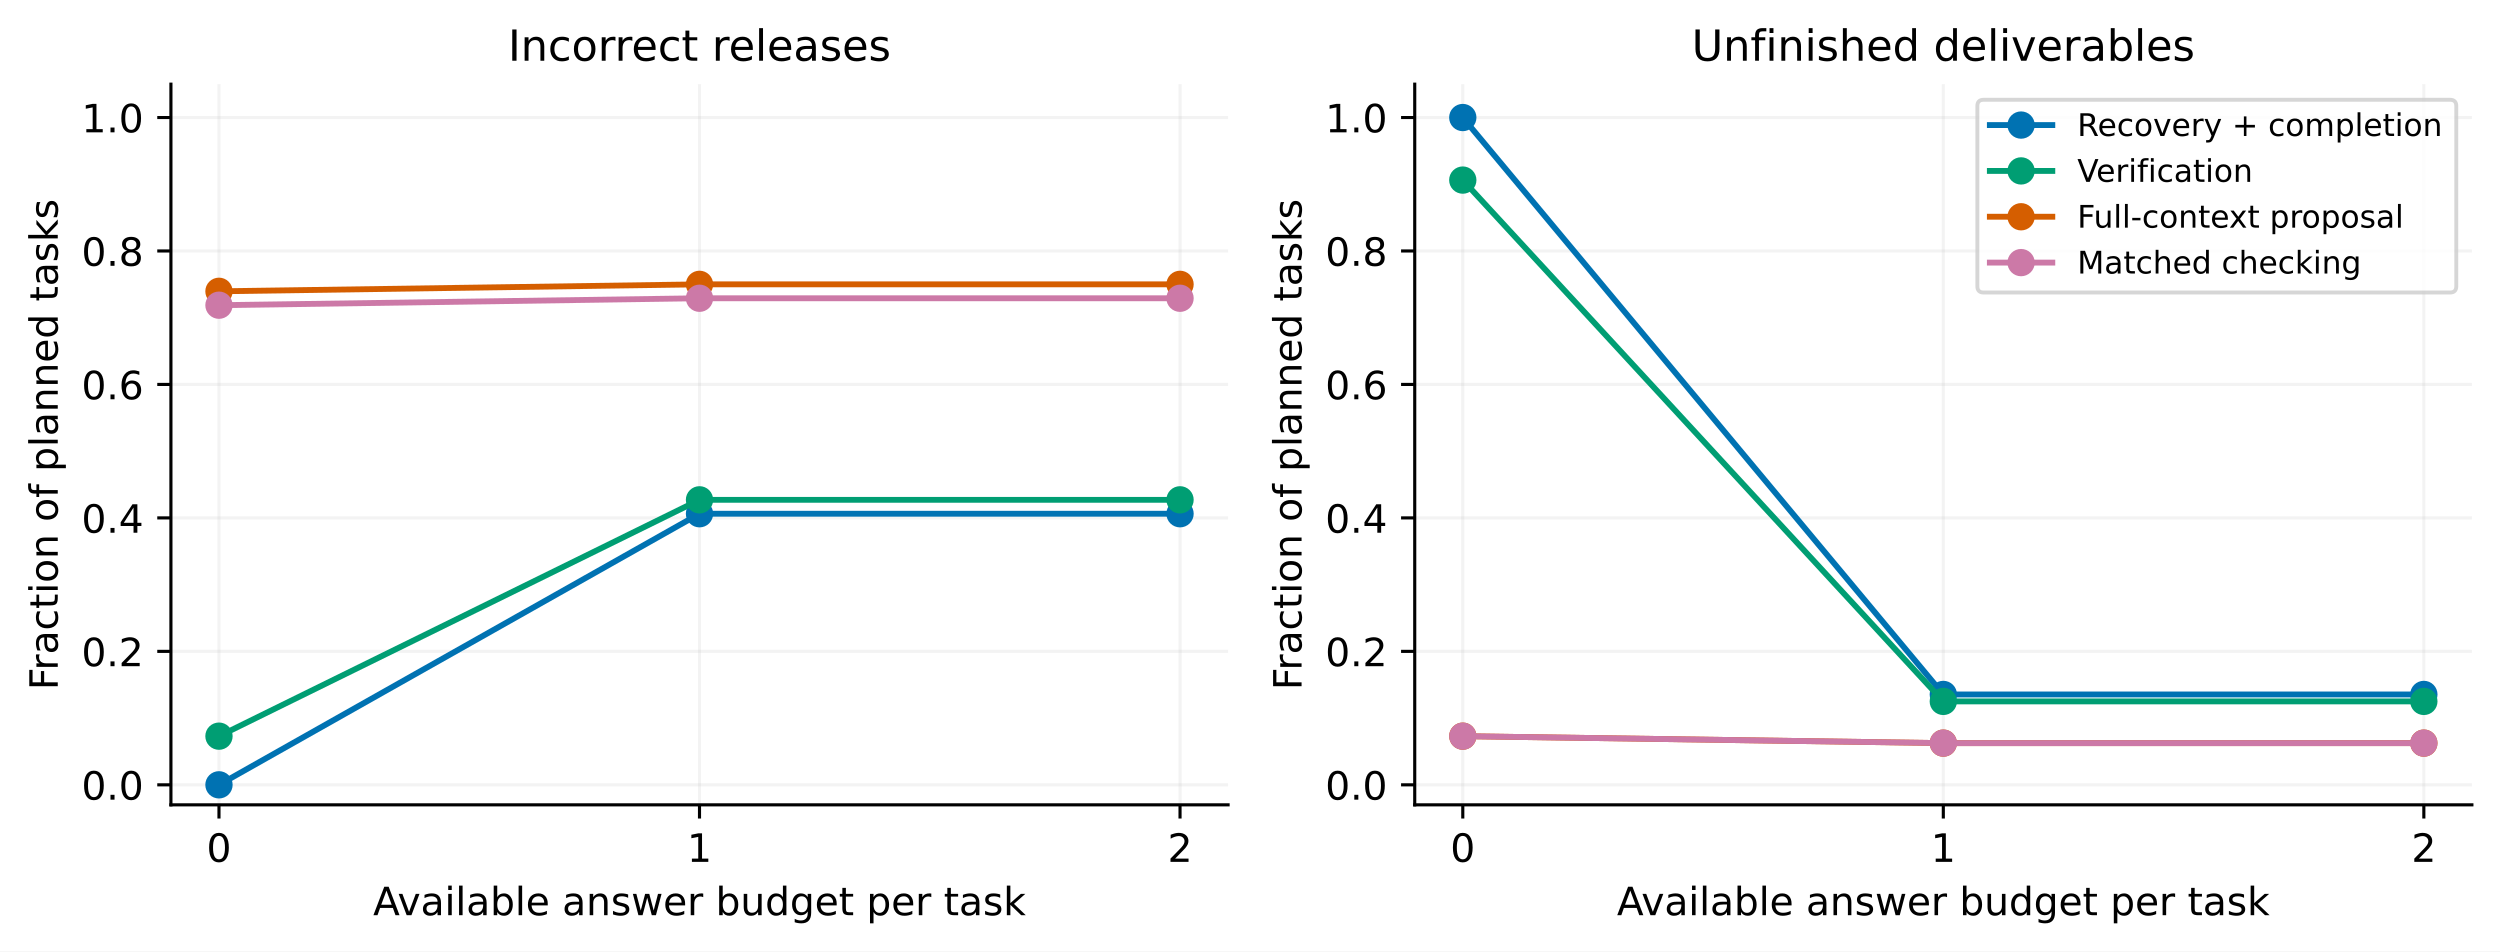
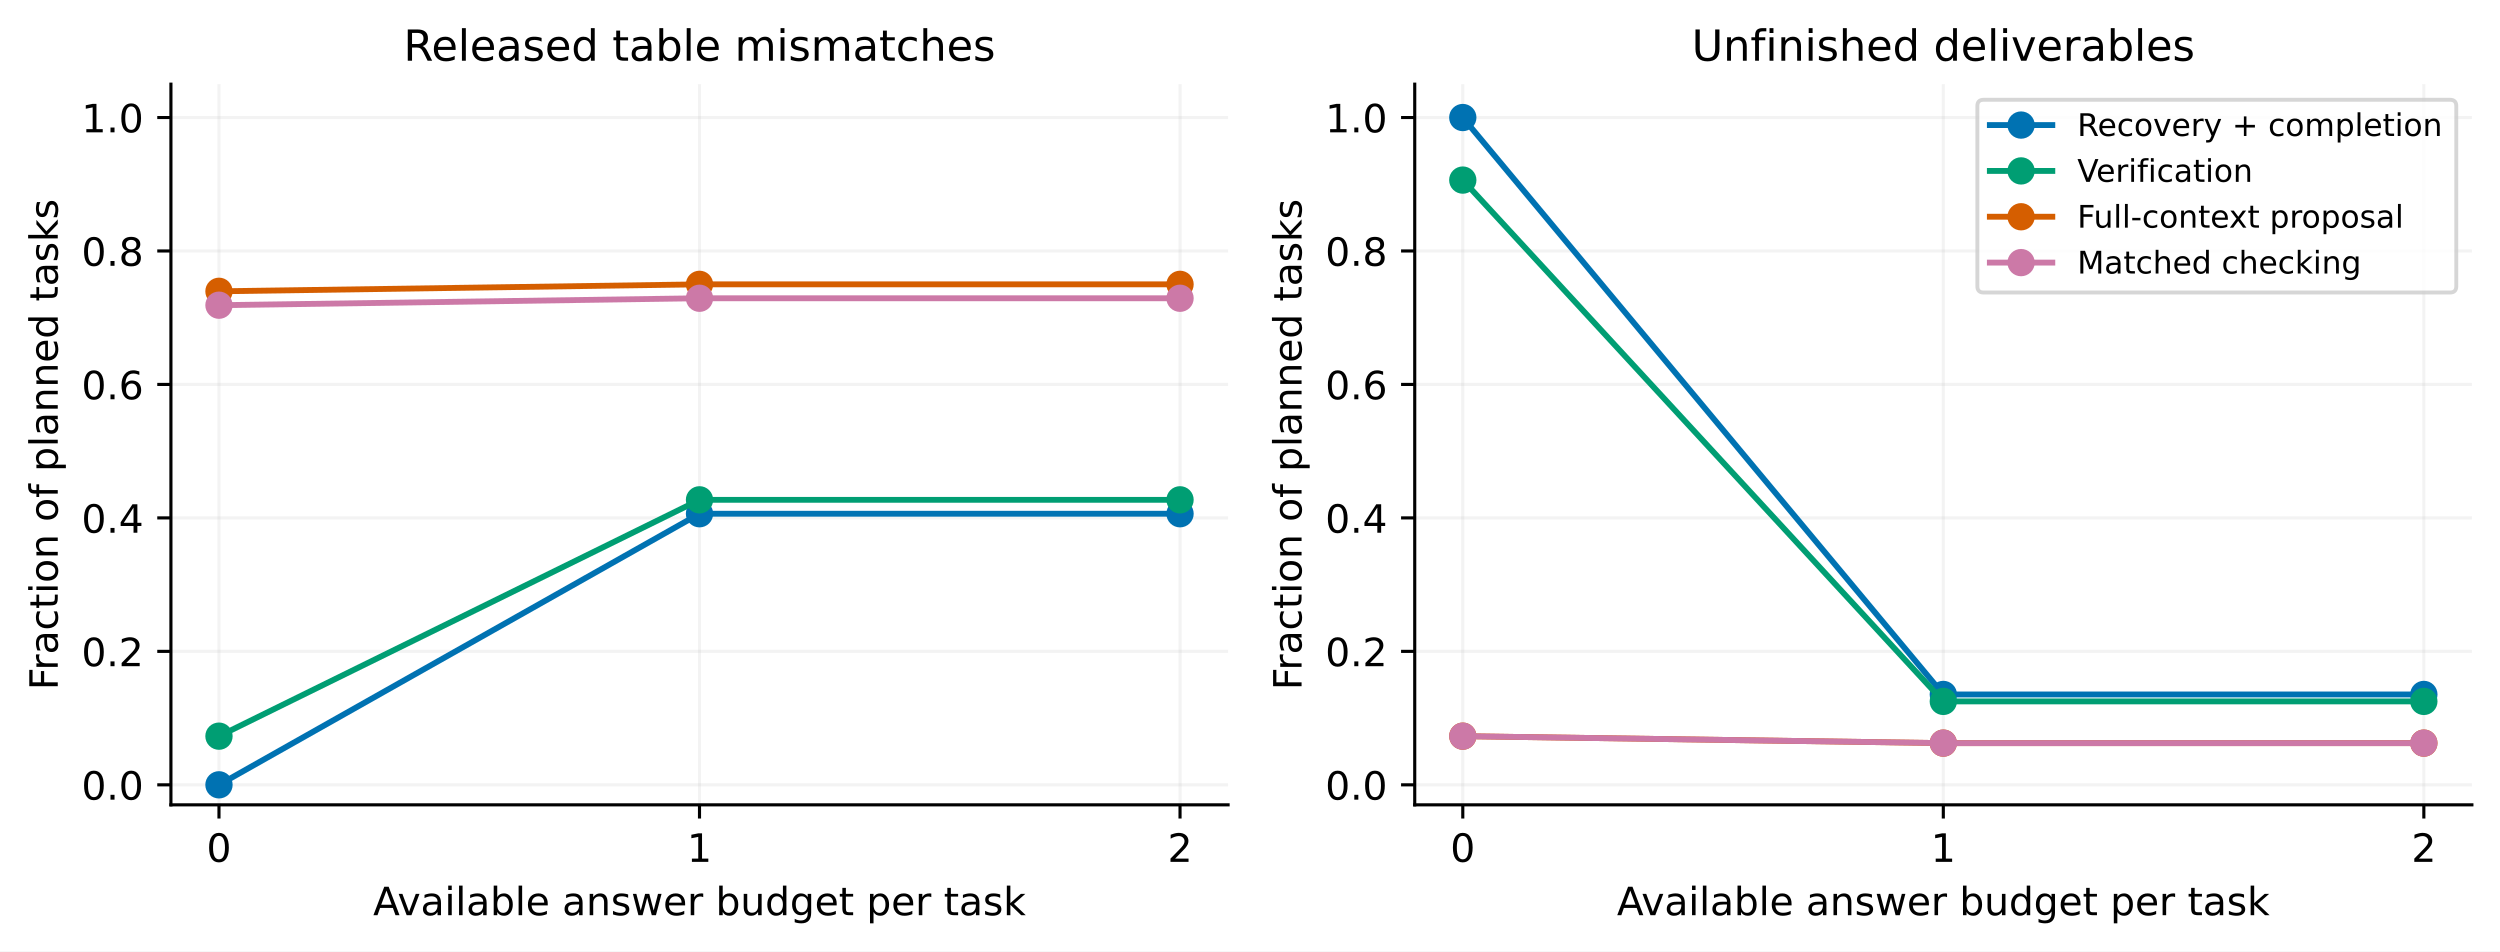
<svg xmlns="http://www.w3.org/2000/svg" xmlns:xlink="http://www.w3.org/1999/xlink" height="243.715pt" version="1.1" viewBox="0 0 640.371 243.715" width="640.371pt">
  <defs>
    <style type="text/css">
*{stroke-linecap:butt;stroke-linejoin:round;}
  </style>
  </defs>
  <g id="figure_1">
    <g id="patch_1">
      <path d="M 0 243.715 L 640.371 243.715 L 640.371 0 L 0 0 z " style="fill:#ffffff;" />
    </g>
    <g id="axes_1">
      <g id="patch_2">
        <path d="M 43.781 206.158 L 314.571 206.158 L 314.571 21.558 L 43.781 21.558 z " style="fill:#ffffff;" />
      </g>
      <g id="matplotlib.axis_1">
        <g id="xtick_1">
          <g id="line2d_1">
-             <path clip-path="url(#p5dfcad010c)" d="M 56.09 206.158 L 56.09 21.558 " style="fill:none;stroke:#b0b0b0;stroke-linecap:square;stroke-opacity:0.15;stroke-width:0.8;" />
+             <path clip-path="url(#p8fdb9da55d)" d="M 56.09 206.158 L 56.09 21.558 " style="fill:none;stroke:#b0b0b0;stroke-linecap:square;stroke-opacity:0.15;stroke-width:0.8;" />
          </g>
          <g id="line2d_2">
            <defs>
-               <path d="M 0 0 L 0 3.5 " id="m96db3d0090" style="stroke:#000000;stroke-width:0.8;" />
+               <path d="M 0 0 L 0 3.5 " id="m659e47e050" style="stroke:#000000;stroke-width:0.8;" />
            </defs>
            <g>
-               <use style="stroke:#000000;stroke-width:0.8;" x="56.09" xlink:href="#m96db3d0090" y="206.158" />
+               <use style="stroke:#000000;stroke-width:0.8;" x="56.09" xlink:href="#m659e47e050" y="206.158" />
            </g>
          </g>
          <g id="text_1">
            <text style="font-family:DejaVu Sans;font-size:10px;font-style:normal;font-weight:normal;text-anchor:middle;" transform="rotate(-0, 56.08989, 220.7567)" x="56.09" y="220.757">0</text>
          </g>
        </g>
        <g id="xtick_2">
          <g id="line2d_3">
-             <path clip-path="url(#p5dfcad010c)" d="M 179.176 206.158 L 179.176 21.558 " style="fill:none;stroke:#b0b0b0;stroke-linecap:square;stroke-opacity:0.15;stroke-width:0.8;" />
+             <path clip-path="url(#p8fdb9da55d)" d="M 179.176 206.158 L 179.176 21.558 " style="fill:none;stroke:#b0b0b0;stroke-linecap:square;stroke-opacity:0.15;stroke-width:0.8;" />
          </g>
          <g id="line2d_4">
            <g>
-               <use style="stroke:#000000;stroke-width:0.8;" x="179.176" xlink:href="#m96db3d0090" y="206.158" />
+               <use style="stroke:#000000;stroke-width:0.8;" x="179.176" xlink:href="#m659e47e050" y="206.158" />
            </g>
          </g>
          <g id="text_2">
            <text style="font-family:DejaVu Sans;font-size:10px;font-style:normal;font-weight:normal;text-anchor:middle;" transform="rotate(-0, 179.1763, 220.7567)" x="179.176" y="220.757">1</text>
          </g>
        </g>
        <g id="xtick_3">
          <g id="line2d_5">
-             <path clip-path="url(#p5dfcad010c)" d="M 302.263 206.158 L 302.263 21.558 " style="fill:none;stroke:#b0b0b0;stroke-linecap:square;stroke-opacity:0.15;stroke-width:0.8;" />
+             <path clip-path="url(#p8fdb9da55d)" d="M 302.263 206.158 L 302.263 21.558 " style="fill:none;stroke:#b0b0b0;stroke-linecap:square;stroke-opacity:0.15;stroke-width:0.8;" />
          </g>
          <g id="line2d_6">
            <g>
-               <use style="stroke:#000000;stroke-width:0.8;" x="302.263" xlink:href="#m96db3d0090" y="206.158" />
+               <use style="stroke:#000000;stroke-width:0.8;" x="302.263" xlink:href="#m659e47e050" y="206.158" />
            </g>
          </g>
          <g id="text_3">
            <text style="font-family:DejaVu Sans;font-size:10px;font-style:normal;font-weight:normal;text-anchor:middle;" transform="rotate(-0, 302.2626, 220.7567)" x="302.263" y="220.757">2</text>
          </g>
        </g>
        <g id="text_4">
          <text style="font-family:DejaVu Sans;font-size:10px;font-style:normal;font-weight:normal;text-anchor:middle;" transform="rotate(-0, 179.1763, 234.4348)" x="179.176" y="234.435">Available answer budget per task</text>
        </g>
      </g>
      <g id="matplotlib.axis_2">
        <g id="ytick_1">
          <g id="line2d_7">
-             <path clip-path="url(#p5dfcad010c)" d="M 43.781 201.031 L 314.571 201.031 " style="fill:none;stroke:#b0b0b0;stroke-linecap:square;stroke-opacity:0.15;stroke-width:0.8;" />
+             <path clip-path="url(#p8fdb9da55d)" d="M 43.781 201.031 L 314.571 201.031 " style="fill:none;stroke:#b0b0b0;stroke-linecap:square;stroke-opacity:0.15;stroke-width:0.8;" />
          </g>
          <g id="line2d_8">
            <defs>
-               <path d="M 0 0 L -3.5 0 " id="mb70f0e104d" style="stroke:#000000;stroke-width:0.8;" />
+               <path d="M 0 0 L -3.5 0 " id="m244838b34c" style="stroke:#000000;stroke-width:0.8;" />
            </defs>
            <g>
-               <use style="stroke:#000000;stroke-width:0.8;" x="43.781" xlink:href="#mb70f0e104d" y="201.031" />
+               <use style="stroke:#000000;stroke-width:0.8;" x="43.781" xlink:href="#m244838b34c" y="201.031" />
            </g>
          </g>
          <g id="text_5">
            <text style="font-family:DejaVu Sans;font-size:10px;font-style:normal;font-weight:normal;text-anchor:end;" transform="rotate(-0, 36.78125, 204.8297)" x="36.781" y="204.83">0.0</text>
          </g>
        </g>
        <g id="ytick_2">
          <g id="line2d_9">
-             <path clip-path="url(#p5dfcad010c)" d="M 43.781 166.845 L 314.571 166.845 " style="fill:none;stroke:#b0b0b0;stroke-linecap:square;stroke-opacity:0.15;stroke-width:0.8;" />
+             <path clip-path="url(#p8fdb9da55d)" d="M 43.781 166.845 L 314.571 166.845 " style="fill:none;stroke:#b0b0b0;stroke-linecap:square;stroke-opacity:0.15;stroke-width:0.8;" />
          </g>
          <g id="line2d_10">
            <g>
-               <use style="stroke:#000000;stroke-width:0.8;" x="43.781" xlink:href="#mb70f0e104d" y="166.845" />
+               <use style="stroke:#000000;stroke-width:0.8;" x="43.781" xlink:href="#m244838b34c" y="166.845" />
            </g>
          </g>
          <g id="text_6">
            <text style="font-family:DejaVu Sans;font-size:10px;font-style:normal;font-weight:normal;text-anchor:end;" transform="rotate(-0, 36.78125, 170.6445)" x="36.781" y="170.645">0.2</text>
          </g>
        </g>
        <g id="ytick_3">
          <g id="line2d_11">
-             <path clip-path="url(#p5dfcad010c)" d="M 43.781 132.66 L 314.571 132.66 " style="fill:none;stroke:#b0b0b0;stroke-linecap:square;stroke-opacity:0.15;stroke-width:0.8;" />
+             <path clip-path="url(#p8fdb9da55d)" d="M 43.781 132.66 L 314.571 132.66 " style="fill:none;stroke:#b0b0b0;stroke-linecap:square;stroke-opacity:0.15;stroke-width:0.8;" />
          </g>
          <g id="line2d_12">
            <g>
-               <use style="stroke:#000000;stroke-width:0.8;" x="43.781" xlink:href="#mb70f0e104d" y="132.66" />
+               <use style="stroke:#000000;stroke-width:0.8;" x="43.781" xlink:href="#m244838b34c" y="132.66" />
            </g>
          </g>
          <g id="text_7">
            <text style="font-family:DejaVu Sans;font-size:10px;font-style:normal;font-weight:normal;text-anchor:end;" transform="rotate(-0, 36.78125, 136.4594)" x="36.781" y="136.459">0.4</text>
          </g>
        </g>
        <g id="ytick_4">
          <g id="line2d_13">
-             <path clip-path="url(#p5dfcad010c)" d="M 43.781 98.475 L 314.571 98.475 " style="fill:none;stroke:#b0b0b0;stroke-linecap:square;stroke-opacity:0.15;stroke-width:0.8;" />
+             <path clip-path="url(#p8fdb9da55d)" d="M 43.781 98.475 L 314.571 98.475 " style="fill:none;stroke:#b0b0b0;stroke-linecap:square;stroke-opacity:0.15;stroke-width:0.8;" />
          </g>
          <g id="line2d_14">
            <g>
-               <use style="stroke:#000000;stroke-width:0.8;" x="43.781" xlink:href="#mb70f0e104d" y="98.475" />
+               <use style="stroke:#000000;stroke-width:0.8;" x="43.781" xlink:href="#m244838b34c" y="98.475" />
            </g>
          </g>
          <g id="text_8">
            <text style="font-family:DejaVu Sans;font-size:10px;font-style:normal;font-weight:normal;text-anchor:end;" transform="rotate(-0, 36.78125, 102.2742)" x="36.781" y="102.274">0.6</text>
          </g>
        </g>
        <g id="ytick_5">
          <g id="line2d_15">
-             <path clip-path="url(#p5dfcad010c)" d="M 43.781 64.29 L 314.571 64.29 " style="fill:none;stroke:#b0b0b0;stroke-linecap:square;stroke-opacity:0.15;stroke-width:0.8;" />
+             <path clip-path="url(#p8fdb9da55d)" d="M 43.781 64.29 L 314.571 64.29 " style="fill:none;stroke:#b0b0b0;stroke-linecap:square;stroke-opacity:0.15;stroke-width:0.8;" />
          </g>
          <g id="line2d_16">
            <g>
-               <use style="stroke:#000000;stroke-width:0.8;" x="43.781" xlink:href="#mb70f0e104d" y="64.29" />
+               <use style="stroke:#000000;stroke-width:0.8;" x="43.781" xlink:href="#m244838b34c" y="64.29" />
            </g>
          </g>
          <g id="text_9">
            <text style="font-family:DejaVu Sans;font-size:10px;font-style:normal;font-weight:normal;text-anchor:end;" transform="rotate(-0, 36.78125, 68.08898)" x="36.781" y="68.089">0.8</text>
          </g>
        </g>
        <g id="ytick_6">
          <g id="line2d_17">
-             <path clip-path="url(#p5dfcad010c)" d="M 43.781 30.105 L 314.571 30.105 " style="fill:none;stroke:#b0b0b0;stroke-linecap:square;stroke-opacity:0.15;stroke-width:0.8;" />
+             <path clip-path="url(#p8fdb9da55d)" d="M 43.781 30.105 L 314.571 30.105 " style="fill:none;stroke:#b0b0b0;stroke-linecap:square;stroke-opacity:0.15;stroke-width:0.8;" />
          </g>
          <g id="line2d_18">
            <g>
-               <use style="stroke:#000000;stroke-width:0.8;" x="43.781" xlink:href="#mb70f0e104d" y="30.105" />
+               <use style="stroke:#000000;stroke-width:0.8;" x="43.781" xlink:href="#m244838b34c" y="30.105" />
            </g>
          </g>
          <g id="text_10">
            <text style="font-family:DejaVu Sans;font-size:10px;font-style:normal;font-weight:normal;text-anchor:end;" transform="rotate(-0, 36.78125, 33.9038)" x="36.781" y="33.904">1.0</text>
          </g>
        </g>
        <g id="text_11">
          <text style="font-family:DejaVu Sans;font-size:10px;font-style:normal;font-weight:normal;text-anchor:middle;" transform="rotate(-90, 14.79844, 113.8583)" x="14.798" y="113.858">Fraction of planned tasks</text>
        </g>
      </g>
      <g id="line2d_19">
-         <path clip-path="url(#p5dfcad010c)" d="M 56.09 201.031 L 179.176 131.592 L 302.263 131.592 " style="fill:none;stroke:#0072b2;stroke-linecap:square;stroke-width:1.5;" />
+         <path clip-path="url(#p8fdb9da55d)" d="M 56.09 201.031 L 179.176 131.592 L 302.263 131.592 " style="fill:none;stroke:#0072b2;stroke-linecap:square;stroke-width:1.5;" />
        <defs>
-           <path d="M 0 3 C 0.796 3 1.559 2.684 2.121 2.121 C 2.684 1.559 3 0.796 3 0 C 3 -0.796 2.684 -1.559 2.121 -2.121 C 1.559 -2.684 0.796 -3 0 -3 C -0.796 -3 -1.559 -2.684 -2.121 -2.121 C -2.684 -1.559 -3 -0.796 -3 0 C -3 0.796 -2.684 1.559 -2.121 2.121 C -1.559 2.684 -0.796 3 0 3 z " id="m3829e42f1d" style="stroke:#0072b2;" />
+           <path d="M 0 3 C 0.796 3 1.559 2.684 2.121 2.121 C 2.684 1.559 3 0.796 3 0 C 3 -0.796 2.684 -1.559 2.121 -2.121 C 1.559 -2.684 0.796 -3 0 -3 C -0.796 -3 -1.559 -2.684 -2.121 -2.121 C -2.684 -1.559 -3 -0.796 -3 0 C -3 0.796 -2.684 1.559 -2.121 2.121 C -1.559 2.684 -0.796 3 0 3 z " id="m972d3a09ac" style="stroke:#0072b2;" />
        </defs>
-         <g clip-path="url(#p5dfcad010c)">
-           <use style="fill:#0072b2;stroke:#0072b2;" x="56.09" xlink:href="#m3829e42f1d" y="201.031" />
-           <use style="fill:#0072b2;stroke:#0072b2;" x="179.176" xlink:href="#m3829e42f1d" y="131.592" />
-           <use style="fill:#0072b2;stroke:#0072b2;" x="302.263" xlink:href="#m3829e42f1d" y="131.592" />
+         <g clip-path="url(#p8fdb9da55d)">
+           <use style="fill:#0072b2;stroke:#0072b2;" x="56.09" xlink:href="#m972d3a09ac" y="201.031" />
+           <use style="fill:#0072b2;stroke:#0072b2;" x="179.176" xlink:href="#m972d3a09ac" y="131.592" />
+           <use style="fill:#0072b2;stroke:#0072b2;" x="302.263" xlink:href="#m972d3a09ac" y="131.592" />
        </g>
      </g>
      <g id="line2d_20">
-         <path clip-path="url(#p5dfcad010c)" d="M 56.09 188.567 L 179.176 128.031 L 302.263 128.031 " style="fill:none;stroke:#009e73;stroke-linecap:square;stroke-width:1.5;" />
+         <path clip-path="url(#p8fdb9da55d)" d="M 56.09 188.567 L 179.176 128.031 L 302.263 128.031 " style="fill:none;stroke:#009e73;stroke-linecap:square;stroke-width:1.5;" />
        <defs>
-           <path d="M 0 3 C 0.796 3 1.559 2.684 2.121 2.121 C 2.684 1.559 3 0.796 3 0 C 3 -0.796 2.684 -1.559 2.121 -2.121 C 1.559 -2.684 0.796 -3 0 -3 C -0.796 -3 -1.559 -2.684 -2.121 -2.121 C -2.684 -1.559 -3 -0.796 -3 0 C -3 0.796 -2.684 1.559 -2.121 2.121 C -1.559 2.684 -0.796 3 0 3 z " id="m9ebeee7f91" style="stroke:#009e73;" />
+           <path d="M 0 3 C 0.796 3 1.559 2.684 2.121 2.121 C 2.684 1.559 3 0.796 3 0 C 3 -0.796 2.684 -1.559 2.121 -2.121 C 1.559 -2.684 0.796 -3 0 -3 C -0.796 -3 -1.559 -2.684 -2.121 -2.121 C -2.684 -1.559 -3 -0.796 -3 0 C -3 0.796 -2.684 1.559 -2.121 2.121 C -1.559 2.684 -0.796 3 0 3 z " id="mc68f98858a" style="stroke:#009e73;" />
        </defs>
-         <g clip-path="url(#p5dfcad010c)">
-           <use style="fill:#009e73;stroke:#009e73;" x="56.09" xlink:href="#m9ebeee7f91" y="188.567" />
-           <use style="fill:#009e73;stroke:#009e73;" x="179.176" xlink:href="#m9ebeee7f91" y="128.031" />
-           <use style="fill:#009e73;stroke:#009e73;" x="302.263" xlink:href="#m9ebeee7f91" y="128.031" />
+         <g clip-path="url(#p8fdb9da55d)">
+           <use style="fill:#009e73;stroke:#009e73;" x="56.09" xlink:href="#mc68f98858a" y="188.567" />
+           <use style="fill:#009e73;stroke:#009e73;" x="179.176" xlink:href="#mc68f98858a" y="128.031" />
+           <use style="fill:#009e73;stroke:#009e73;" x="302.263" xlink:href="#mc68f98858a" y="128.031" />
        </g>
      </g>
      <g id="line2d_21">
-         <path clip-path="url(#p5dfcad010c)" d="M 56.09 74.617 L 179.176 72.836 L 302.263 72.836 " style="fill:none;stroke:#d55e00;stroke-linecap:square;stroke-width:1.5;" />
+         <path clip-path="url(#p8fdb9da55d)" d="M 56.09 74.617 L 179.176 72.836 L 302.263 72.836 " style="fill:none;stroke:#d55e00;stroke-linecap:square;stroke-width:1.5;" />
        <defs>
-           <path d="M 0 3 C 0.796 3 1.559 2.684 2.121 2.121 C 2.684 1.559 3 0.796 3 0 C 3 -0.796 2.684 -1.559 2.121 -2.121 C 1.559 -2.684 0.796 -3 0 -3 C -0.796 -3 -1.559 -2.684 -2.121 -2.121 C -2.684 -1.559 -3 -0.796 -3 0 C -3 0.796 -2.684 1.559 -2.121 2.121 C -1.559 2.684 -0.796 3 0 3 z " id="m172a74d1ab" style="stroke:#d55e00;" />
+           <path d="M 0 3 C 0.796 3 1.559 2.684 2.121 2.121 C 2.684 1.559 3 0.796 3 0 C 3 -0.796 2.684 -1.559 2.121 -2.121 C 1.559 -2.684 0.796 -3 0 -3 C -0.796 -3 -1.559 -2.684 -2.121 -2.121 C -2.684 -1.559 -3 -0.796 -3 0 C -3 0.796 -2.684 1.559 -2.121 2.121 C -1.559 2.684 -0.796 3 0 3 z " id="ma22c2a6969" style="stroke:#d55e00;" />
        </defs>
-         <g clip-path="url(#p5dfcad010c)">
-           <use style="fill:#d55e00;stroke:#d55e00;" x="56.09" xlink:href="#m172a74d1ab" y="74.617" />
-           <use style="fill:#d55e00;stroke:#d55e00;" x="179.176" xlink:href="#m172a74d1ab" y="72.836" />
-           <use style="fill:#d55e00;stroke:#d55e00;" x="302.263" xlink:href="#m172a74d1ab" y="72.836" />
+         <g clip-path="url(#p8fdb9da55d)">
+           <use style="fill:#d55e00;stroke:#d55e00;" x="56.09" xlink:href="#ma22c2a6969" y="74.617" />
+           <use style="fill:#d55e00;stroke:#d55e00;" x="179.176" xlink:href="#ma22c2a6969" y="72.836" />
+           <use style="fill:#d55e00;stroke:#d55e00;" x="302.263" xlink:href="#ma22c2a6969" y="72.836" />
        </g>
      </g>
      <g id="line2d_22">
-         <path clip-path="url(#p5dfcad010c)" d="M 56.09 78.177 L 179.176 76.397 L 302.263 76.397 " style="fill:none;stroke:#cc79a7;stroke-linecap:square;stroke-width:1.5;" />
+         <path clip-path="url(#p8fdb9da55d)" d="M 56.09 78.177 L 179.176 76.397 L 302.263 76.397 " style="fill:none;stroke:#cc79a7;stroke-linecap:square;stroke-width:1.5;" />
        <defs>
-           <path d="M 0 3 C 0.796 3 1.559 2.684 2.121 2.121 C 2.684 1.559 3 0.796 3 0 C 3 -0.796 2.684 -1.559 2.121 -2.121 C 1.559 -2.684 0.796 -3 0 -3 C -0.796 -3 -1.559 -2.684 -2.121 -2.121 C -2.684 -1.559 -3 -0.796 -3 0 C -3 0.796 -2.684 1.559 -2.121 2.121 C -1.559 2.684 -0.796 3 0 3 z " id="mfeecdd4fbb" style="stroke:#cc79a7;" />
+           <path d="M 0 3 C 0.796 3 1.559 2.684 2.121 2.121 C 2.684 1.559 3 0.796 3 0 C 3 -0.796 2.684 -1.559 2.121 -2.121 C 1.559 -2.684 0.796 -3 0 -3 C -0.796 -3 -1.559 -2.684 -2.121 -2.121 C -2.684 -1.559 -3 -0.796 -3 0 C -3 0.796 -2.684 1.559 -2.121 2.121 C -1.559 2.684 -0.796 3 0 3 z " id="m15317bbd8e" style="stroke:#cc79a7;" />
        </defs>
-         <g clip-path="url(#p5dfcad010c)">
-           <use style="fill:#cc79a7;stroke:#cc79a7;" x="56.09" xlink:href="#mfeecdd4fbb" y="78.177" />
-           <use style="fill:#cc79a7;stroke:#cc79a7;" x="179.176" xlink:href="#mfeecdd4fbb" y="76.397" />
-           <use style="fill:#cc79a7;stroke:#cc79a7;" x="302.263" xlink:href="#mfeecdd4fbb" y="76.397" />
+         <g clip-path="url(#p8fdb9da55d)">
+           <use style="fill:#cc79a7;stroke:#cc79a7;" x="56.09" xlink:href="#m15317bbd8e" y="78.177" />
+           <use style="fill:#cc79a7;stroke:#cc79a7;" x="179.176" xlink:href="#m15317bbd8e" y="76.397" />
+           <use style="fill:#cc79a7;stroke:#cc79a7;" x="302.263" xlink:href="#m15317bbd8e" y="76.397" />
        </g>
      </g>
      <g id="patch_3">
        <path d="M 43.781 206.158 L 43.781 21.558 " style="fill:none;stroke:#000000;stroke-linecap:square;stroke-linejoin:miter;stroke-width:0.8;" />
      </g>
      <g id="patch_4">
        <path d="M 43.781 206.158 L 314.571 206.158 " style="fill:none;stroke:#000000;stroke-linecap:square;stroke-linejoin:miter;stroke-width:0.8;" />
      </g>
      <g id="text_12">
-         <text style="font-family:DejaVu Sans;font-size:11px;font-style:normal;font-weight:normal;text-anchor:middle;" transform="rotate(-0, 179.1763, 15.55828)" x="179.176" y="15.558">Incorrect releases</text>
+         <text style="font-family:DejaVu Sans;font-size:11px;font-style:normal;font-weight:normal;text-anchor:middle;" transform="rotate(-0, 179.1763, 15.55828)" x="179.176" y="15.558">Released table mismatches</text>
      </g>
    </g>
    <g id="axes_2">
      <g id="patch_5">
        <path d="M 362.381 206.158 L 633.171 206.158 L 633.171 21.558 L 362.381 21.558 z " style="fill:#ffffff;" />
      </g>
      <g id="matplotlib.axis_3">
        <g id="xtick_4">
          <g id="line2d_23">
-             <path clip-path="url(#p731e04b8bd)" d="M 374.69 206.158 L 374.69 21.558 " style="fill:none;stroke:#b0b0b0;stroke-linecap:square;stroke-opacity:0.15;stroke-width:0.8;" />
+             <path clip-path="url(#pc53d5bf4a2)" d="M 374.69 206.158 L 374.69 21.558 " style="fill:none;stroke:#b0b0b0;stroke-linecap:square;stroke-opacity:0.15;stroke-width:0.8;" />
          </g>
          <g id="line2d_24">
            <g>
-               <use style="stroke:#000000;stroke-width:0.8;" x="374.69" xlink:href="#m96db3d0090" y="206.158" />
+               <use style="stroke:#000000;stroke-width:0.8;" x="374.69" xlink:href="#m659e47e050" y="206.158" />
            </g>
          </g>
          <g id="text_13">
            <text style="font-family:DejaVu Sans;font-size:10px;font-style:normal;font-weight:normal;text-anchor:middle;" transform="rotate(-0, 374.6899, 220.7567)" x="374.69" y="220.757">0</text>
          </g>
        </g>
        <g id="xtick_5">
          <g id="line2d_25">
-             <path clip-path="url(#p731e04b8bd)" d="M 497.776 206.158 L 497.776 21.558 " style="fill:none;stroke:#b0b0b0;stroke-linecap:square;stroke-opacity:0.15;stroke-width:0.8;" />
+             <path clip-path="url(#pc53d5bf4a2)" d="M 497.776 206.158 L 497.776 21.558 " style="fill:none;stroke:#b0b0b0;stroke-linecap:square;stroke-opacity:0.15;stroke-width:0.8;" />
          </g>
          <g id="line2d_26">
            <g>
-               <use style="stroke:#000000;stroke-width:0.8;" x="497.776" xlink:href="#m96db3d0090" y="206.158" />
+               <use style="stroke:#000000;stroke-width:0.8;" x="497.776" xlink:href="#m659e47e050" y="206.158" />
            </g>
          </g>
          <g id="text_14">
            <text style="font-family:DejaVu Sans;font-size:10px;font-style:normal;font-weight:normal;text-anchor:middle;" transform="rotate(-0, 497.7763, 220.7567)" x="497.776" y="220.757">1</text>
          </g>
        </g>
        <g id="xtick_6">
          <g id="line2d_27">
-             <path clip-path="url(#p731e04b8bd)" d="M 620.863 206.158 L 620.863 21.558 " style="fill:none;stroke:#b0b0b0;stroke-linecap:square;stroke-opacity:0.15;stroke-width:0.8;" />
+             <path clip-path="url(#pc53d5bf4a2)" d="M 620.863 206.158 L 620.863 21.558 " style="fill:none;stroke:#b0b0b0;stroke-linecap:square;stroke-opacity:0.15;stroke-width:0.8;" />
          </g>
          <g id="line2d_28">
            <g>
-               <use style="stroke:#000000;stroke-width:0.8;" x="620.863" xlink:href="#m96db3d0090" y="206.158" />
+               <use style="stroke:#000000;stroke-width:0.8;" x="620.863" xlink:href="#m659e47e050" y="206.158" />
            </g>
          </g>
          <g id="text_15">
            <text style="font-family:DejaVu Sans;font-size:10px;font-style:normal;font-weight:normal;text-anchor:middle;" transform="rotate(-0, 620.8626, 220.7567)" x="620.863" y="220.757">2</text>
          </g>
        </g>
        <g id="text_16">
          <text style="font-family:DejaVu Sans;font-size:10px;font-style:normal;font-weight:normal;text-anchor:middle;" transform="rotate(-0, 497.7763, 234.4348)" x="497.776" y="234.435">Available answer budget per task</text>
        </g>
      </g>
      <g id="matplotlib.axis_4">
        <g id="ytick_7">
          <g id="line2d_29">
-             <path clip-path="url(#p731e04b8bd)" d="M 362.381 201.031 L 633.171 201.031 " style="fill:none;stroke:#b0b0b0;stroke-linecap:square;stroke-opacity:0.15;stroke-width:0.8;" />
+             <path clip-path="url(#pc53d5bf4a2)" d="M 362.381 201.031 L 633.171 201.031 " style="fill:none;stroke:#b0b0b0;stroke-linecap:square;stroke-opacity:0.15;stroke-width:0.8;" />
          </g>
          <g id="line2d_30">
            <g>
-               <use style="stroke:#000000;stroke-width:0.8;" x="362.381" xlink:href="#mb70f0e104d" y="201.031" />
+               <use style="stroke:#000000;stroke-width:0.8;" x="362.381" xlink:href="#m244838b34c" y="201.031" />
            </g>
          </g>
          <g id="text_17">
            <text style="font-family:DejaVu Sans;font-size:10px;font-style:normal;font-weight:normal;text-anchor:end;" transform="rotate(-0, 355.3813, 204.8297)" x="355.381" y="204.83">0.0</text>
          </g>
        </g>
        <g id="ytick_8">
          <g id="line2d_31">
-             <path clip-path="url(#p731e04b8bd)" d="M 362.381 166.845 L 633.171 166.845 " style="fill:none;stroke:#b0b0b0;stroke-linecap:square;stroke-opacity:0.15;stroke-width:0.8;" />
+             <path clip-path="url(#pc53d5bf4a2)" d="M 362.381 166.845 L 633.171 166.845 " style="fill:none;stroke:#b0b0b0;stroke-linecap:square;stroke-opacity:0.15;stroke-width:0.8;" />
          </g>
          <g id="line2d_32">
            <g>
-               <use style="stroke:#000000;stroke-width:0.8;" x="362.381" xlink:href="#mb70f0e104d" y="166.845" />
+               <use style="stroke:#000000;stroke-width:0.8;" x="362.381" xlink:href="#m244838b34c" y="166.845" />
            </g>
          </g>
          <g id="text_18">
            <text style="font-family:DejaVu Sans;font-size:10px;font-style:normal;font-weight:normal;text-anchor:end;" transform="rotate(-0, 355.3813, 170.6445)" x="355.381" y="170.645">0.2</text>
          </g>
        </g>
        <g id="ytick_9">
          <g id="line2d_33">
-             <path clip-path="url(#p731e04b8bd)" d="M 362.381 132.66 L 633.171 132.66 " style="fill:none;stroke:#b0b0b0;stroke-linecap:square;stroke-opacity:0.15;stroke-width:0.8;" />
+             <path clip-path="url(#pc53d5bf4a2)" d="M 362.381 132.66 L 633.171 132.66 " style="fill:none;stroke:#b0b0b0;stroke-linecap:square;stroke-opacity:0.15;stroke-width:0.8;" />
          </g>
          <g id="line2d_34">
            <g>
-               <use style="stroke:#000000;stroke-width:0.8;" x="362.381" xlink:href="#mb70f0e104d" y="132.66" />
+               <use style="stroke:#000000;stroke-width:0.8;" x="362.381" xlink:href="#m244838b34c" y="132.66" />
            </g>
          </g>
          <g id="text_19">
            <text style="font-family:DejaVu Sans;font-size:10px;font-style:normal;font-weight:normal;text-anchor:end;" transform="rotate(-0, 355.3813, 136.4594)" x="355.381" y="136.459">0.4</text>
          </g>
        </g>
        <g id="ytick_10">
          <g id="line2d_35">
-             <path clip-path="url(#p731e04b8bd)" d="M 362.381 98.475 L 633.171 98.475 " style="fill:none;stroke:#b0b0b0;stroke-linecap:square;stroke-opacity:0.15;stroke-width:0.8;" />
+             <path clip-path="url(#pc53d5bf4a2)" d="M 362.381 98.475 L 633.171 98.475 " style="fill:none;stroke:#b0b0b0;stroke-linecap:square;stroke-opacity:0.15;stroke-width:0.8;" />
          </g>
          <g id="line2d_36">
            <g>
-               <use style="stroke:#000000;stroke-width:0.8;" x="362.381" xlink:href="#mb70f0e104d" y="98.475" />
+               <use style="stroke:#000000;stroke-width:0.8;" x="362.381" xlink:href="#m244838b34c" y="98.475" />
            </g>
          </g>
          <g id="text_20">
            <text style="font-family:DejaVu Sans;font-size:10px;font-style:normal;font-weight:normal;text-anchor:end;" transform="rotate(-0, 355.3813, 102.2742)" x="355.381" y="102.274">0.6</text>
          </g>
        </g>
        <g id="ytick_11">
          <g id="line2d_37">
-             <path clip-path="url(#p731e04b8bd)" d="M 362.381 64.29 L 633.171 64.29 " style="fill:none;stroke:#b0b0b0;stroke-linecap:square;stroke-opacity:0.15;stroke-width:0.8;" />
+             <path clip-path="url(#pc53d5bf4a2)" d="M 362.381 64.29 L 633.171 64.29 " style="fill:none;stroke:#b0b0b0;stroke-linecap:square;stroke-opacity:0.15;stroke-width:0.8;" />
          </g>
          <g id="line2d_38">
            <g>
-               <use style="stroke:#000000;stroke-width:0.8;" x="362.381" xlink:href="#mb70f0e104d" y="64.29" />
+               <use style="stroke:#000000;stroke-width:0.8;" x="362.381" xlink:href="#m244838b34c" y="64.29" />
            </g>
          </g>
          <g id="text_21">
            <text style="font-family:DejaVu Sans;font-size:10px;font-style:normal;font-weight:normal;text-anchor:end;" transform="rotate(-0, 355.3813, 68.08898)" x="355.381" y="68.089">0.8</text>
          </g>
        </g>
        <g id="ytick_12">
          <g id="line2d_39">
-             <path clip-path="url(#p731e04b8bd)" d="M 362.381 30.105 L 633.171 30.105 " style="fill:none;stroke:#b0b0b0;stroke-linecap:square;stroke-opacity:0.15;stroke-width:0.8;" />
+             <path clip-path="url(#pc53d5bf4a2)" d="M 362.381 30.105 L 633.171 30.105 " style="fill:none;stroke:#b0b0b0;stroke-linecap:square;stroke-opacity:0.15;stroke-width:0.8;" />
          </g>
          <g id="line2d_40">
            <g>
-               <use style="stroke:#000000;stroke-width:0.8;" x="362.381" xlink:href="#mb70f0e104d" y="30.105" />
+               <use style="stroke:#000000;stroke-width:0.8;" x="362.381" xlink:href="#m244838b34c" y="30.105" />
            </g>
          </g>
          <g id="text_22">
            <text style="font-family:DejaVu Sans;font-size:10px;font-style:normal;font-weight:normal;text-anchor:end;" transform="rotate(-0, 355.3813, 33.9038)" x="355.381" y="33.904">1.0</text>
          </g>
        </g>
        <g id="text_23">
          <text style="font-family:DejaVu Sans;font-size:10px;font-style:normal;font-weight:normal;text-anchor:middle;" transform="rotate(-90, 333.3984, 113.8583)" x="333.398" y="113.858">Fraction of planned tasks</text>
        </g>
      </g>
      <g id="line2d_41">
-         <path clip-path="url(#p731e04b8bd)" d="M 374.69 30.105 L 497.776 177.884 L 620.863 177.884 " style="fill:none;stroke:#0072b2;stroke-linecap:square;stroke-width:1.5;" />
-         <g clip-path="url(#p731e04b8bd)">
-           <use style="fill:#0072b2;stroke:#0072b2;" x="374.69" xlink:href="#m3829e42f1d" y="30.105" />
-           <use style="fill:#0072b2;stroke:#0072b2;" x="497.776" xlink:href="#m3829e42f1d" y="177.884" />
-           <use style="fill:#0072b2;stroke:#0072b2;" x="620.863" xlink:href="#m3829e42f1d" y="177.884" />
+         <path clip-path="url(#pc53d5bf4a2)" d="M 374.69 30.105 L 497.776 177.884 L 620.863 177.884 " style="fill:none;stroke:#0072b2;stroke-linecap:square;stroke-width:1.5;" />
+         <g clip-path="url(#pc53d5bf4a2)">
+           <use style="fill:#0072b2;stroke:#0072b2;" x="374.69" xlink:href="#m972d3a09ac" y="30.105" />
+           <use style="fill:#0072b2;stroke:#0072b2;" x="497.776" xlink:href="#m972d3a09ac" y="177.884" />
+           <use style="fill:#0072b2;stroke:#0072b2;" x="620.863" xlink:href="#m972d3a09ac" y="177.884" />
        </g>
      </g>
      <g id="line2d_42">
-         <path clip-path="url(#p731e04b8bd)" d="M 374.69 46.129 L 497.776 179.665 L 620.863 179.665 " style="fill:none;stroke:#009e73;stroke-linecap:square;stroke-width:1.5;" />
-         <g clip-path="url(#p731e04b8bd)">
-           <use style="fill:#009e73;stroke:#009e73;" x="374.69" xlink:href="#m9ebeee7f91" y="46.129" />
-           <use style="fill:#009e73;stroke:#009e73;" x="497.776" xlink:href="#m9ebeee7f91" y="179.665" />
-           <use style="fill:#009e73;stroke:#009e73;" x="620.863" xlink:href="#m9ebeee7f91" y="179.665" />
+         <path clip-path="url(#pc53d5bf4a2)" d="M 374.69 46.129 L 497.776 179.665 L 620.863 179.665 " style="fill:none;stroke:#009e73;stroke-linecap:square;stroke-width:1.5;" />
+         <g clip-path="url(#pc53d5bf4a2)">
+           <use style="fill:#009e73;stroke:#009e73;" x="374.69" xlink:href="#mc68f98858a" y="46.129" />
+           <use style="fill:#009e73;stroke:#009e73;" x="497.776" xlink:href="#mc68f98858a" y="179.665" />
+           <use style="fill:#009e73;stroke:#009e73;" x="620.863" xlink:href="#mc68f98858a" y="179.665" />
        </g>
      </g>
      <g id="line2d_43">
-         <path clip-path="url(#p731e04b8bd)" d="M 374.69 188.567 L 497.776 190.348 L 620.863 190.348 " style="fill:none;stroke:#d55e00;stroke-linecap:square;stroke-width:1.5;" />
-         <g clip-path="url(#p731e04b8bd)">
-           <use style="fill:#d55e00;stroke:#d55e00;" x="374.69" xlink:href="#m172a74d1ab" y="188.567" />
-           <use style="fill:#d55e00;stroke:#d55e00;" x="497.776" xlink:href="#m172a74d1ab" y="190.348" />
-           <use style="fill:#d55e00;stroke:#d55e00;" x="620.863" xlink:href="#m172a74d1ab" y="190.348" />
+         <path clip-path="url(#pc53d5bf4a2)" d="M 374.69 188.567 L 497.776 190.348 L 620.863 190.348 " style="fill:none;stroke:#d55e00;stroke-linecap:square;stroke-width:1.5;" />
+         <g clip-path="url(#pc53d5bf4a2)">
+           <use style="fill:#d55e00;stroke:#d55e00;" x="374.69" xlink:href="#ma22c2a6969" y="188.567" />
+           <use style="fill:#d55e00;stroke:#d55e00;" x="497.776" xlink:href="#ma22c2a6969" y="190.348" />
+           <use style="fill:#d55e00;stroke:#d55e00;" x="620.863" xlink:href="#ma22c2a6969" y="190.348" />
        </g>
      </g>
      <g id="line2d_44">
-         <path clip-path="url(#p731e04b8bd)" d="M 374.69 188.567 L 497.776 190.348 L 620.863 190.348 " style="fill:none;stroke:#cc79a7;stroke-linecap:square;stroke-width:1.5;" />
-         <g clip-path="url(#p731e04b8bd)">
-           <use style="fill:#cc79a7;stroke:#cc79a7;" x="374.69" xlink:href="#mfeecdd4fbb" y="188.567" />
-           <use style="fill:#cc79a7;stroke:#cc79a7;" x="497.776" xlink:href="#mfeecdd4fbb" y="190.348" />
-           <use style="fill:#cc79a7;stroke:#cc79a7;" x="620.863" xlink:href="#mfeecdd4fbb" y="190.348" />
+         <path clip-path="url(#pc53d5bf4a2)" d="M 374.69 188.567 L 497.776 190.348 L 620.863 190.348 " style="fill:none;stroke:#cc79a7;stroke-linecap:square;stroke-width:1.5;" />
+         <g clip-path="url(#pc53d5bf4a2)">
+           <use style="fill:#cc79a7;stroke:#cc79a7;" x="374.69" xlink:href="#m15317bbd8e" y="188.567" />
+           <use style="fill:#cc79a7;stroke:#cc79a7;" x="497.776" xlink:href="#m15317bbd8e" y="190.348" />
+           <use style="fill:#cc79a7;stroke:#cc79a7;" x="620.863" xlink:href="#m15317bbd8e" y="190.348" />
        </g>
      </g>
      <g id="patch_6">
        <path d="M 362.381 206.158 L 362.381 21.558 " style="fill:none;stroke:#000000;stroke-linecap:square;stroke-linejoin:miter;stroke-width:0.8;" />
      </g>
      <g id="patch_7">
        <path d="M 362.381 206.158 L 633.171 206.158 " style="fill:none;stroke:#000000;stroke-linecap:square;stroke-linejoin:miter;stroke-width:0.8;" />
      </g>
      <g id="text_24">
        <text style="font-family:DejaVu Sans;font-size:11px;font-style:normal;font-weight:normal;text-anchor:middle;" transform="rotate(-0, 497.7763, 15.55828)" x="497.776" y="15.558">Unfinished deliverables</text>
      </g>
      <g id="legend_1">
        <g id="patch_8">
          <path d="M 508.098 74.928 L 627.571 74.928 Q 629.171 74.928 629.171 73.328 L 629.171 27.158 Q 629.171 25.558 627.571 25.558 L 508.098 25.558 Q 506.498 25.558 506.498 27.158 L 506.498 73.328 Q 506.498 74.928 508.098 74.928 z " style="fill:#ffffff;opacity:0.8;stroke:#cccccc;stroke-linejoin:miter;" />
        </g>
        <g id="line2d_45">
          <path d="M 509.697 32.037 L 525.697 32.037 " style="fill:none;stroke:#0072b2;stroke-linecap:square;stroke-width:1.5;" />
        </g>
        <g id="line2d_46">
          <g>
-             <use style="fill:#0072b2;stroke:#0072b2;" x="517.697" xlink:href="#m3829e42f1d" y="32.037" />
+             <use style="fill:#0072b2;stroke:#0072b2;" x="517.697" xlink:href="#m972d3a09ac" y="32.037" />
          </g>
        </g>
        <g id="text_25">
          <text style="font-family:DejaVu Sans;font-size:8px;font-style:normal;font-weight:normal;text-anchor:start;" transform="rotate(-0, 532.0975, 34.83703)" x="532.097" y="34.837">Recovery + completion</text>
        </g>
        <g id="line2d_47">
          <path d="M 509.697 43.78 L 525.697 43.78 " style="fill:none;stroke:#009e73;stroke-linecap:square;stroke-width:1.5;" />
        </g>
        <g id="line2d_48">
          <g>
-             <use style="fill:#009e73;stroke:#009e73;" x="517.697" xlink:href="#m9ebeee7f91" y="43.78" />
+             <use style="fill:#009e73;stroke:#009e73;" x="517.697" xlink:href="#mc68f98858a" y="43.78" />
          </g>
        </g>
        <g id="text_26">
          <text style="font-family:DejaVu Sans;font-size:8px;font-style:normal;font-weight:normal;text-anchor:start;" transform="rotate(-0, 532.0975, 46.57953)" x="532.097" y="46.58">Verification</text>
        </g>
        <g id="line2d_49">
          <path d="M 509.697 55.522 L 525.697 55.522 " style="fill:none;stroke:#d55e00;stroke-linecap:square;stroke-width:1.5;" />
        </g>
        <g id="line2d_50">
          <g>
-             <use style="fill:#d55e00;stroke:#d55e00;" x="517.697" xlink:href="#m172a74d1ab" y="55.522" />
+             <use style="fill:#d55e00;stroke:#d55e00;" x="517.697" xlink:href="#ma22c2a6969" y="55.522" />
          </g>
        </g>
        <g id="text_27">
          <text style="font-family:DejaVu Sans;font-size:8px;font-style:normal;font-weight:normal;text-anchor:start;" transform="rotate(-0, 532.0975, 58.32203)" x="532.097" y="58.322">Full-context proposal</text>
        </g>
        <g id="line2d_51">
          <path d="M 509.697 67.265 L 525.697 67.265 " style="fill:none;stroke:#cc79a7;stroke-linecap:square;stroke-width:1.5;" />
        </g>
        <g id="line2d_52">
          <g>
-             <use style="fill:#cc79a7;stroke:#cc79a7;" x="517.697" xlink:href="#mfeecdd4fbb" y="67.265" />
+             <use style="fill:#cc79a7;stroke:#cc79a7;" x="517.697" xlink:href="#m15317bbd8e" y="67.265" />
          </g>
        </g>
        <g id="text_28">
          <text style="font-family:DejaVu Sans;font-size:8px;font-style:normal;font-weight:normal;text-anchor:start;" transform="rotate(-0, 532.0975, 70.06453)" x="532.097" y="70.065">Matched checking</text>
        </g>
      </g>
    </g>
  </g>
  <defs>
-     <clipPath id="p5dfcad010c">
+     <clipPath id="p8fdb9da55d">
      <rect height="184.6" width="270.79" x="43.781" y="21.558" />
    </clipPath>
-     <clipPath id="p731e04b8bd">
+     <clipPath id="pc53d5bf4a2">
      <rect height="184.6" width="270.79" x="362.381" y="21.558" />
    </clipPath>
  </defs>
</svg>
